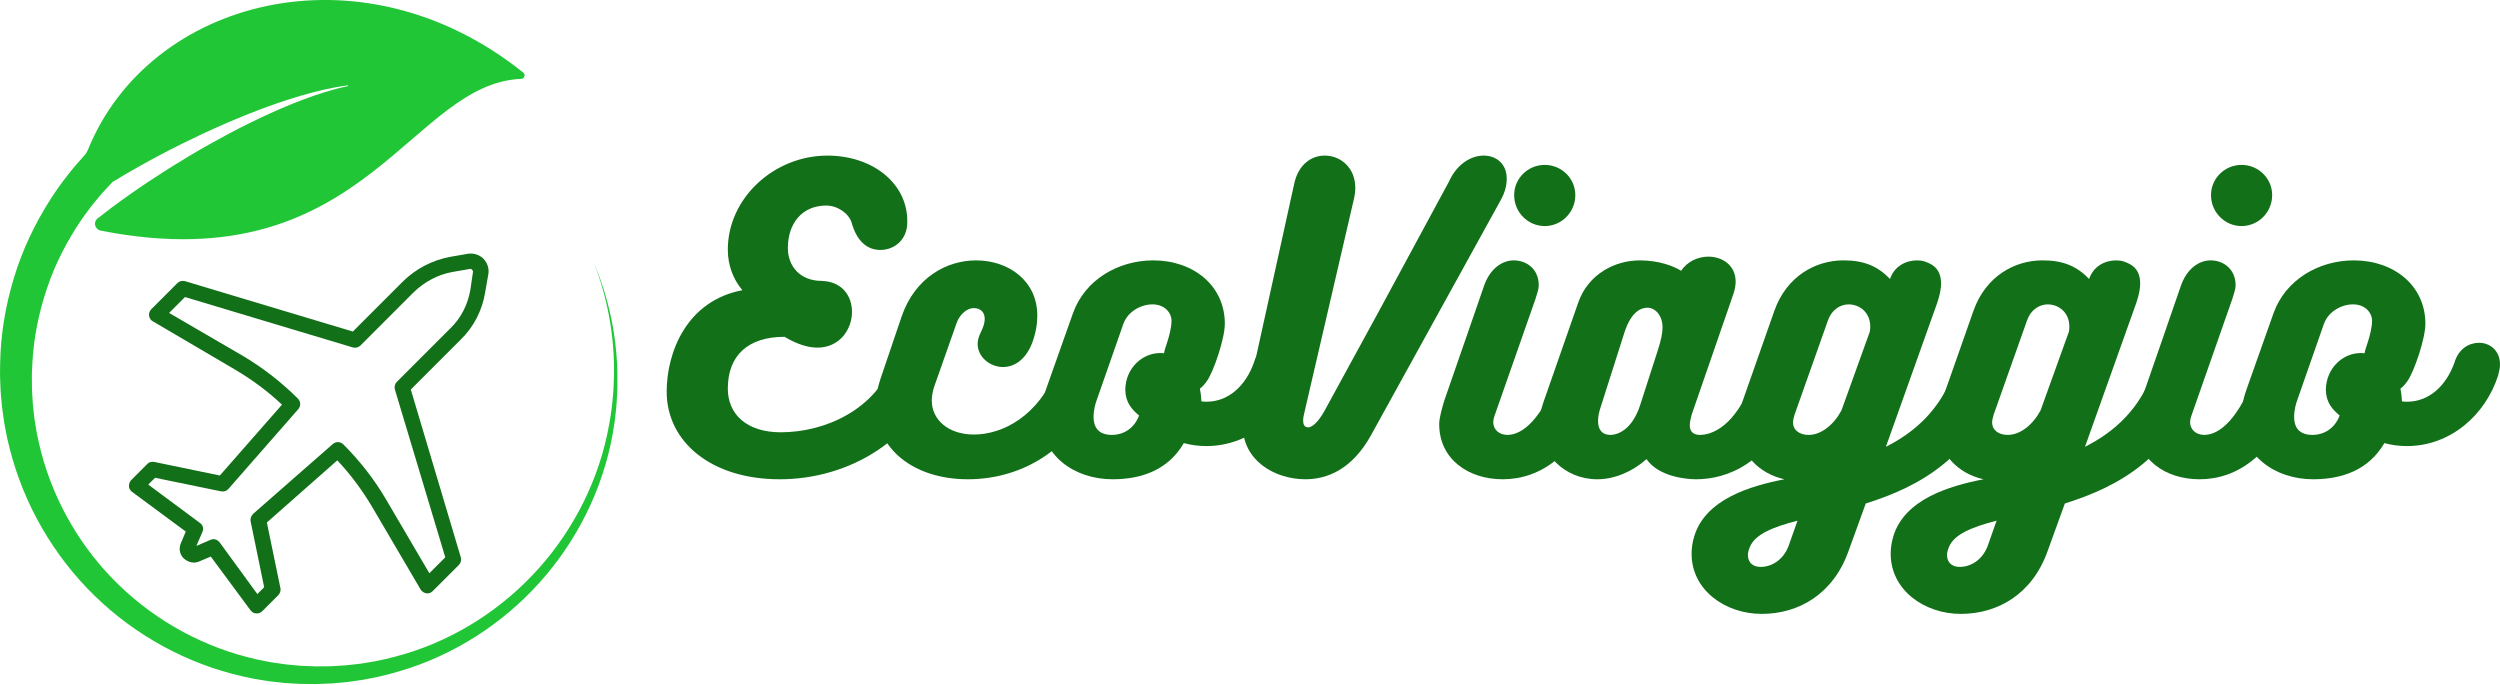
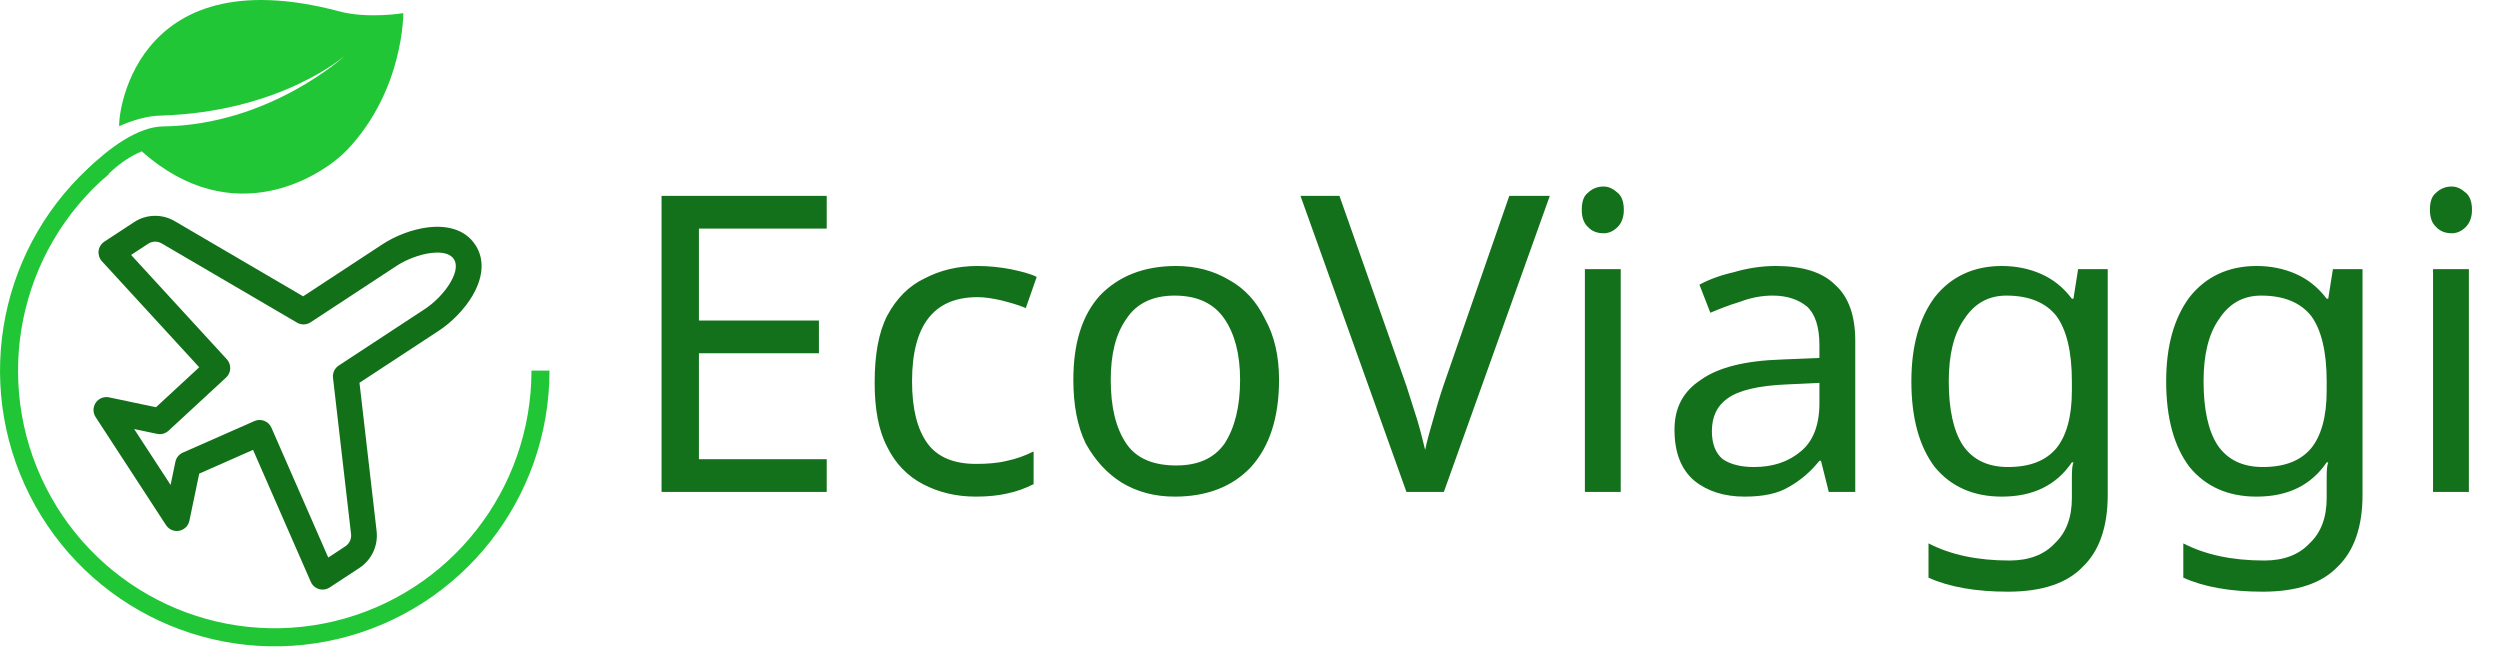
- <svg xmlns="http://www.w3.org/2000/svg" width="476.643" zoomAndPan="magnify" viewBox="0 0 357.482 97.818" height="130.423" preserveAspectRatio="xMidYMid" version="1.0" id="svg34">
-   <defs id="defs2">
-     <g id="g1" />
-     <clipPath id="5a2b6cb32e">
-       <path d="m 11.965,142 h 88.281 v 98.551 H 11.965 Z m 0,0" clip-rule="nonzero" id="path1" />
-     </clipPath>
-     <clipPath id="d7b9c76778">
-       <path d="m 30.402,178.977 h 51.43 v 51.453 H 30.402 Z m 0,0" clip-rule="nonzero" id="path2" />
-     </clipPath>
+ <svg xmlns="http://www.w3.org/2000/svg" width="30.236" height="7.818" fill="currentColor" class="bi bi-tree" viewBox="0 0 30.236 7.818" version="1.1" id="svg1" xml:space="preserve">
+   <defs id="defs1">
+     <linearGradient id="swatch15">
+       <stop style="stop-color:#127019;stop-opacity:1;" offset="0" id="stop15" />
+     </linearGradient>
  </defs>
-   <g id="g35" transform="translate(-11.96484,-142.7176)">
-     <g fill="#127019" fill-opacity="1" id="g5">
-       <g transform="translate(107.399,211.2501)" id="g4">
-         <g id="g3">
-           <path d="m 32.367,-17.062 c -2.453,7.039 -9.758,10.344 -16.156,10.344 -4.906,0 -7.574,-2.613 -7.574,-6.238 0,-4.746 2.883,-7.414 8.105,-7.414 1.816,1.066 3.359,1.547 4.695,1.547 3.199,0 4.957,-2.613 4.957,-5.117 0,-2.188 -1.332,-4.32 -4.316,-4.426 -3.199,0 -4.855,-2.188 -4.855,-4.695 0,-3.465 1.973,-6.078 5.492,-6.078 1.656,0 3.254,1.172 3.629,2.453 0.746,2.668 2.238,3.895 4.105,3.895 1.867,0 3.68,-1.281 3.84,-3.629 0.32,-5.652 -4.746,-9.863 -11.414,-9.863 -7.625,0 -14.238,6.078 -14.238,13.438 0,2.238 0.75,4.211 2.082,5.812 -7.945,1.492 -10.824,8.852 -10.824,14.504 0,7.199 6.398,12.531 16.156,12.531 9.973,0 19.676,-5.707 22.77,-15.836 0.16,-0.43 0.215,-0.855 0.215,-1.227 0,-1.867 -1.496,-2.883 -3.094,-2.883 -1.492,0 -3.039,0.91 -3.574,2.883 z m 0,0" id="path3" />
+   <g id="g16" transform="matrix(1.204133,0,0,1.208388,-5.305632,-4.105461)">
+     <g id="g2">
+       <g id="g17" transform="translate(-2.433217,0.9068767)">
+         <g style="fill:#127019;fill-opacity:1;stroke:none;stroke-width:0;stroke-dasharray:none;stroke-dashoffset:0" id="g1" transform="matrix(0.1414402,0.2163212,-0.2163212,0.1414402,5.279128,1.554937)">
+           <path d="m 22.813,-12.192 c 0.28,-0.56 0.785,-1.151 1.572,-1.151 0.787,0 1.292,0.592 1.572,1.151 0.289,0.579 0.428,1.28 0.428,1.849 v 3.691 l 5.17,2.585 a 1.5,1.5 0 0 1 0.83,1.342 v 1.382 a 0.5,0.5 0 0 1 -0.582,0.493 l -5.507,-0.918 -0.375,2.253 1.318,1.318 a 0.5,0.5 0 0 1 -0.354,0.854 h -5 a 0.5,0.5 0 0 1 -0.354,-0.854 l 1.319,-1.318 -0.376,-2.253 -5.507,0.918 a 0.5,0.5 0 0 1 -0.582,-0.493 v -1.382 a 1.5,1.5 0 0 1 0.83,-1.342 l 5.17,-2.585 v -3.691 c 0,-0.568 0.14,-1.271 0.428,-1.849 m 0.894,0.448 c -0.211,0.421 -0.322,0.97 -0.322,1.401 v 4 a 0.5,0.5 0 0 1 -0.276,0.447 l -5.448,2.724 a 0.5,0.5 0 0 0 -0.276,0.447 v 0.792 l 5.418,-0.903 a 0.5,0.5 0 0 1 0.575,0.41 l 0.5,3 a 0.5,0.5 0 0 1 -0.14,0.437 l -0.645,0.646 h 2.586 l -0.647,-0.646 a 0.5,0.5 0 0 1 -0.14,-0.436 l 0.5,-3 a 0.5,0.5 0 0 1 0.576,-0.411 l 5.417,0.903 v -0.792 a 0.5,0.5 0 0 0 -0.276,-0.447 l -5.448,-2.724 a 0.5,0.5 0 0 1 -0.276,-0.447 v -4 c 0,-0.432 -0.11,-0.979 -0.322,-1.401 -0.22,-0.44 -0.465,-0.599 -0.678,-0.599 -0.213,0 -0.458,0.158 -0.678,0.599" id="path1-5" style="fill:#127019;fill-opacity:1;stroke:none;stroke-width:0;stroke-dasharray:none;stroke-dashoffset:0" />
+         </g>
+         <g id="g15">
+           <path d="m 10.89,2.622 c 0,0 -0.354,0.059 -0.64,-0.017 -2.119,-0.562 -2.232,1.128 -2.212,1.148 0,0 0.21,-0.1 0.403,-0.105 1.229,-0.034 1.873,-0.608 1.873,-0.608 0,0 -0.758,0.703 -1.84,0.716 -0.239,0.003 -0.542,0.208 -0.782,0.457 0,0 0.145,0.033 0.203,0.054 0.105,-0.111 0.227,-0.202 0.368,-0.262 0.929,0.823 1.826,0.237 2.067,-0.018 0.568,-0.601 0.56,-1.365 0.56,-1.365 z" id="path1" style="fill:#21c637;fill-opacity:1;stroke-width:0.099" />
+           <path style="display:inline;fill:none;fill-opacity:1;stroke:#21c637;stroke-width:0.181;stroke-dasharray:none;stroke-dashoffset:0;stroke-opacity:1;paint-order:normal" id="path2" d="M 12.268,6.2 A 2.669,2.669 0 0 1 10.219,8.796 2.669,2.669 0 0 1 7.218,7.406 2.669,2.669 0 0 1 7.874,4.164" />
        </g>
      </g>
-     </g>
-     <g fill="#127019" fill-opacity="1" id="g8">
-       <g transform="translate(137.3616,211.2501)" id="g7">
-         <g id="g6">
-           <path d="m 25.809,-15.836 c -2.719,6.879 -7.891,9.438 -11.945,9.438 -3.68,0 -6.023,-2.133 -6.023,-4.852 0,-0.59 0.105,-1.227 0.32,-1.922 l 3.25,-9.223 c 0.48,-1.281 1.547,-2.082 2.402,-2.082 1.066,0 1.598,0.641 1.598,1.547 0,0.586 -0.211,1.227 -0.586,1.973 -0.266,0.535 -0.426,1.066 -0.426,1.602 0,1.863 1.758,3.305 3.625,3.305 1.547,0 3.199,-0.961 4.16,-3.414 0.531,-1.438 0.746,-2.719 0.746,-3.945 0,-5.012 -4.16,-7.891 -8.746,-7.891 -4.211,0 -8.746,2.453 -10.664,8.051 l -3.039,8.957 c -0.426,1.281 -0.641,2.562 -0.641,3.734 C -0.16,-4.426 5.172,0 13.012,0 20.902,0 28.688,-4.48 32.102,-14.184 c 0.16,-0.375 0.215,-0.746 0.215,-1.066 0,-1.707 -1.656,-2.773 -3.309,-2.773 -1.332,0 -2.664,0.641 -3.199,2.188 z m 0,0" id="path5" />
-         </g>
-       </g>
-     </g>
-     <g fill="#127019" fill-opacity="1" id="g11">
-       <g transform="translate(161.1931,211.2501)" id="g10">
-         <g id="g9">
-           <path d="m 22.555,-11.145 c 0,0.055 0,-0.801 -0.211,-1.812 0.371,-0.266 0.746,-0.695 1.066,-1.176 0.906,-1.332 2.504,-5.969 2.504,-8.105 0,-5.438 -4.477,-9.062 -10.238,-9.062 -5.012,0 -9.758,2.773 -11.465,7.52 L 0.32,-12.797 C -0.16,-11.465 -0.375,-10.133 -0.375,-8.957 -0.375,-3.359 4.426,0 9.863,0 c 4.16,0 7.945,-1.332 10.188,-5.172 0.961,0.266 2.078,0.426 3.199,0.426 6.293,0 11.25,-4.48 13.062,-10.078 0.16,-0.586 0.27,-1.121 0.27,-1.602 0,-1.973 -1.441,-3.09 -2.988,-3.09 -1.438,0 -2.934,0.852 -3.52,2.824 -1.172,3.309 -3.625,5.602 -6.77,5.602 -0.215,0 -0.535,0 -0.75,-0.055 z m -4.957,-8.211 c -0.16,0.477 -0.32,0.906 -0.375,1.332 -2.93,-0.32 -5.543,2.078 -5.543,5.277 0.051,1.816 0.957,2.773 1.973,3.629 -0.695,1.863 -2.242,2.773 -3.895,2.773 -2.078,0 -2.613,-1.281 -2.613,-2.562 0,-1.012 0.27,-1.973 0.48,-2.504 l 3.785,-10.828 c 0.641,-1.758 2.508,-2.77 4.16,-2.77 1.652,0 2.719,1.117 2.719,2.344 0,0.961 -0.32,2.188 -0.691,3.309 z m 0,0" id="path8" />
-         </g>
-       </g>
-     </g>
-     <g fill="#127019" fill-opacity="1" id="g14">
-       <g transform="translate(189.0231,211.2501)" id="g13">
-         <g id="g12">
-           <path d="m 18.984,-6.293 18.504,-33.539 c 0.691,-1.227 0.906,-2.242 0.906,-3.148 0,-2.133 -1.492,-3.305 -3.309,-3.305 -1.703,0 -3.785,1.117 -4.957,3.73 -8.16,15.145 -12.797,23.676 -17.863,32.902 -0.801,1.387 -1.762,2.453 -2.508,2.188 -0.266,-0.055 -0.48,-0.375 -0.48,-0.961 0,-0.266 0.055,-0.586 0.16,-1.012 l 7.148,-30.824 c 0.105,-0.477 0.156,-0.957 0.156,-1.387 0,-2.984 -2.184,-4.637 -4.371,-4.637 -1.918,0 -3.785,1.277 -4.371,4.051 L 0.906,-10.023 C 0.691,-9.172 0.641,-8.371 0.641,-7.68 0.641,-2.668 5.227,0 9.598,0 c 3.094,0 6.668,-1.387 9.387,-6.293 z m 0,0" id="path11" />
-         </g>
-       </g>
-     </g>
-     <g fill="#127019" fill-opacity="1" id="g17">
-       <g transform="translate(218.5059,211.2501)" id="g16">
-         <g id="g15">
-           <path d="m 14.344,-36.207 c 2.398,0 4.375,-1.973 4.375,-4.426 0,-2.398 -1.977,-4.32 -4.375,-4.32 -2.398,0 -4.371,1.922 -4.371,4.32 0,2.453 1.973,4.426 4.371,4.426 z m -7.199,27.195 5.867,-16.746 c 0.211,-0.691 0.48,-1.438 0.48,-1.973 0,-2.344 -1.762,-3.57 -3.574,-3.57 -1.652,0 -3.414,1.172 -4.266,3.68 C 3.945,-22.609 1.707,-16.266 0,-11.305 -0.32,-10.238 -0.746,-8.797 -0.746,-7.891 -0.746,-2.879 3.414,0 8.32,0 c 5.223,0 10.984,-3.199 14.715,-14.238 0.109,-0.32 0.16,-0.641 0.16,-0.961 0,-1.652 -1.598,-2.664 -3.199,-2.664 -1.438,0 -2.879,0.746 -3.52,2.398 -2.504,6.934 -5.332,9.121 -7.465,9.121 -1.227,0 -2.027,-0.801 -2.027,-1.816 0,-0.266 0.055,-0.531 0.16,-0.852 z m 0,0" id="path14" />
-         </g>
-       </g>
-     </g>
-     <g fill="#127019" fill-opacity="1" id="g20">
-       <g transform="translate(233.2207,211.2501)" id="g19">
-         <g id="g18">
-           <path d="m 33.434,-18.023 c -1.492,0 -3.145,0.906 -3.785,2.934 -2.078,6.559 -5.438,8.746 -7.84,8.746 -0.906,0 -1.438,-0.48 -1.438,-1.336 0,-0.426 0.105,-0.957 0.266,-1.547 l 5.973,-17.277 c 0.215,-0.637 0.32,-1.227 0.32,-1.758 0,-2.348 -1.922,-3.574 -3.895,-3.574 -1.492,0 -3.039,0.695 -3.891,2.027 -1.121,-0.691 -3.199,-1.492 -5.922,-1.492 -3.516,0 -7.355,1.918 -8.797,6.023 l -5.012,14.348 C -0.906,-9.973 -1.121,-9.012 -1.121,-8.051 -1.121,-3.625 2.453,0 7.145,0 9.652,0 12.211,-1.121 14.184,-2.879 15.891,-0.426 19.676,0 21.277,0 c 4.426,0 10.344,-2.238 13.758,-10.879 0.746,-2.078 1.332,-3.414 1.332,-4.371 0,-1.812 -1.387,-2.773 -2.934,-2.773 z m -17.598,-0.535 -2.559,7.945 c -1.121,3.469 -3.145,4.27 -4.266,4.27 -1.172,0 -1.758,-0.75 -1.758,-1.977 0,-0.691 0.16,-1.332 0.316,-1.812 l 3.414,-10.719 c 1.016,-3.25 2.508,-3.68 3.359,-3.68 1.016,0 2.133,1.016 2.133,2.828 0,0.801 -0.211,1.812 -0.641,3.145 z m 0,0" id="path17" />
-         </g>
-       </g>
-     </g>
-     <g fill="#127019" fill-opacity="1" id="g23">
-       <g transform="translate(261.2106,211.2501)" id="g22">
-         <g id="g21">
-           <path d="m 20.422,-4.641 7.359,-20.637 c 0.375,-1.117 0.535,-2.023 0.535,-2.719 0,-2.398 -1.652,-2.879 -2.348,-3.145 -0.32,-0.109 -0.691,-0.16 -1.066,-0.16 -1.598,0 -3.254,0.801 -3.891,2.664 -1.816,-1.918 -3.84,-2.664 -6.668,-2.664 -3.945,0 -8.105,2.238 -9.863,7.199 l -4.535,12.902 C -0.426,-10.078 -0.641,-8.906 -0.641,-7.84 -0.641,-3.625 2.293,-0.801 5.918,0 0.961,0.961 -5.387,2.879 -6.984,8.16 c -0.27,0.906 -0.375,1.703 -0.375,2.504 0,5.172 4.801,8.586 10.027,8.586 5.277,0 10.238,-2.824 12.422,-9.012 l 2.453,-6.773 c 7.625,-2.398 15.465,-6.559 19.145,-17.758 0.16,-0.426 0.215,-0.852 0.215,-1.223 0,-1.816 -1.387,-2.883 -2.988,-2.883 -1.438,0 -2.984,0.906 -3.73,2.988 -1.977,5.438 -5.547,8.637 -9.762,10.77 z m -2.293,-16.477 -4.051,11.254 c -1.066,2.023 -2.879,3.52 -4.691,3.52 -1.281,0 -2.242,-0.641 -2.242,-1.816 0,-0.266 0.109,-0.691 0.215,-1.066 l 4.797,-13.543 c 0.535,-1.492 1.762,-2.238 2.934,-2.238 1.652,0 3.094,1.227 3.094,3.145 0,0.215 0,0.48 -0.055,0.746 z M 7.785,5.918 6.504,9.547 c -0.746,1.973 -2.398,2.984 -3.996,2.984 -1.227,0 -1.816,-0.746 -1.816,-1.707 0,-0.32 0.109,-0.746 0.27,-1.117 C 1.707,7.84 4.32,6.824 7.785,5.918 Z m 0,0" id="path20" />
-         </g>
-       </g>
-     </g>
-     <g fill="#127019" fill-opacity="1" id="g26">
-       <g transform="translate(289.6805,211.2501)" id="g25">
-         <g id="g24">
-           <path d="m 20.422,-4.641 7.359,-20.637 c 0.375,-1.117 0.535,-2.023 0.535,-2.719 0,-2.398 -1.652,-2.879 -2.348,-3.145 -0.32,-0.109 -0.691,-0.16 -1.066,-0.16 -1.598,0 -3.254,0.801 -3.891,2.664 -1.816,-1.918 -3.84,-2.664 -6.668,-2.664 -3.945,0 -8.105,2.238 -9.863,7.199 l -4.535,12.902 C -0.426,-10.078 -0.641,-8.906 -0.641,-7.84 -0.641,-3.625 2.293,-0.801 5.918,0 0.961,0.961 -5.387,2.879 -6.984,8.16 c -0.27,0.906 -0.375,1.703 -0.375,2.504 0,5.172 4.801,8.586 10.027,8.586 5.277,0 10.238,-2.824 12.422,-9.012 l 2.453,-6.773 c 7.625,-2.398 15.465,-6.559 19.145,-17.758 0.16,-0.426 0.215,-0.852 0.215,-1.223 0,-1.816 -1.387,-2.883 -2.988,-2.883 -1.438,0 -2.984,0.906 -3.73,2.988 -1.977,5.438 -5.547,8.637 -9.762,10.77 z m -2.293,-16.477 -4.051,11.254 c -1.066,2.023 -2.879,3.52 -4.691,3.52 -1.281,0 -2.242,-0.641 -2.242,-1.816 0,-0.266 0.109,-0.691 0.215,-1.066 l 4.797,-13.543 c 0.535,-1.492 1.762,-2.238 2.934,-2.238 1.652,0 3.094,1.227 3.094,3.145 0,0.215 0,0.48 -0.055,0.746 z M 7.785,5.918 6.504,9.547 c -0.746,1.973 -2.398,2.984 -3.996,2.984 -1.227,0 -1.816,-0.746 -1.816,-1.707 0,-0.32 0.109,-0.746 0.27,-1.117 C 1.707,7.84 4.32,6.824 7.785,5.918 Z m 0,0" id="path23" />
-         </g>
-       </g>
-     </g>
-     <g fill="#127019" fill-opacity="1" id="g29">
-       <g transform="translate(318.1503,211.2501)" id="g28">
-         <g id="g27">
-           <path d="m 14.344,-36.207 c 2.398,0 4.375,-1.973 4.375,-4.426 0,-2.398 -1.977,-4.32 -4.375,-4.32 -2.398,0 -4.371,1.922 -4.371,4.32 0,2.453 1.973,4.426 4.371,4.426 z m -7.199,27.195 5.867,-16.746 c 0.211,-0.691 0.48,-1.438 0.48,-1.973 0,-2.344 -1.762,-3.57 -3.574,-3.57 -1.652,0 -3.414,1.172 -4.266,3.68 C 3.945,-22.609 1.707,-16.266 0,-11.305 -0.32,-10.238 -0.746,-8.797 -0.746,-7.891 -0.746,-2.879 3.414,0 8.32,0 c 5.223,0 10.984,-3.199 14.715,-14.238 0.109,-0.32 0.16,-0.641 0.16,-0.961 0,-1.652 -1.598,-2.664 -3.199,-2.664 -1.438,0 -2.879,0.746 -3.52,2.398 -2.504,6.934 -5.332,9.121 -7.465,9.121 -1.227,0 -2.027,-0.801 -2.027,-1.816 0,-0.266 0.055,-0.531 0.16,-0.852 z m 0,0" id="path26" />
-         </g>
-       </g>
-     </g>
-     <g fill="#127019" fill-opacity="1" id="g32">
-       <g transform="translate(332.865,211.2501)" id="g31">
-         <g id="g30">
-           <path d="m 22.555,-11.145 c 0,0.055 0,-0.801 -0.211,-1.812 0.371,-0.266 0.746,-0.695 1.066,-1.176 0.906,-1.332 2.504,-5.969 2.504,-8.105 0,-5.438 -4.477,-9.062 -10.238,-9.062 -5.012,0 -9.758,2.773 -11.465,7.52 L 0.32,-12.797 C -0.16,-11.465 -0.375,-10.133 -0.375,-8.957 -0.375,-3.359 4.426,0 9.863,0 c 4.16,0 7.945,-1.332 10.188,-5.172 0.961,0.266 2.078,0.426 3.199,0.426 6.293,0 11.25,-4.48 13.062,-10.078 0.16,-0.586 0.27,-1.121 0.27,-1.602 0,-1.973 -1.441,-3.09 -2.988,-3.09 -1.438,0 -2.934,0.852 -3.52,2.824 -1.172,3.309 -3.625,5.602 -6.77,5.602 -0.215,0 -0.535,0 -0.75,-0.055 z m -4.957,-8.211 c -0.16,0.477 -0.32,0.906 -0.375,1.332 -2.93,-0.32 -5.543,2.078 -5.543,5.277 0.051,1.816 0.957,2.773 1.973,3.629 -0.695,1.863 -2.242,2.773 -3.895,2.773 -2.078,0 -2.613,-1.281 -2.613,-2.562 0,-1.012 0.27,-1.973 0.48,-2.504 l 3.785,-10.828 c 0.641,-1.758 2.508,-2.77 4.16,-2.77 1.652,0 2.719,1.117 2.719,2.344 0,0.961 -0.32,2.188 -0.691,3.309 z m 0,0" id="path29" />
-         </g>
-       </g>
-     </g>
-     <g clip-path="url(#5a2b6cb32e)" id="g33">
-       <path fill="#21c637" d="m 100.25,197.59 c 0.012,0.984 -0.074,1.969 -0.129,2.953 -0.027,0.492 -0.102,0.98 -0.152,1.473 -0.055,0.488 -0.098,0.984 -0.188,1.469 -1.137,7.828 -4.566,15.316 -9.688,21.414 -5.117,6.098 -11.945,10.816 -19.578,13.355 -1.906,0.617 -3.848,1.164 -5.832,1.512 l -0.742,0.145 c -0.246,0.047 -0.496,0.074 -0.746,0.109 l -1.492,0.215 -1.504,0.141 -0.754,0.066 -0.754,0.031 -1.512,0.062 -1.512,-0.016 -0.758,-0.008 c -0.25,-0.008 -0.504,-0.027 -0.754,-0.043 l -1.512,-0.09 -1.508,-0.168 -0.754,-0.086 -0.746,-0.121 -1.496,-0.25 -1.484,-0.32 C 38.754,237.648 31.348,233.617 25.504,227.918 19.652,222.23 15.383,214.879 13.359,206.902 l -0.363,-1.5 -0.293,-1.516 C 12.656,203.633 12.598,203.379 12.562,203.125 l -0.109,-0.762 c -0.07,-0.512 -0.152,-1.02 -0.207,-1.531 -0.086,-1.027 -0.215,-2.051 -0.23,-3.082 -0.02,-0.516 -0.051,-1.031 -0.051,-1.547 l 0.02,-1.547 c 0.07,-4.125 0.762,-8.246 1.973,-12.211 1.191,-3.977 3.004,-7.758 5.242,-11.266 0.266,-0.445 0.578,-0.863 0.871,-1.293 0.301,-0.422 0.586,-0.859 0.906,-1.27 0.645,-0.816 1.258,-1.66 1.961,-2.434 0.34,-0.395 0.68,-0.793 1.027,-1.176 0.258,-0.266 0.453,-0.578 0.594,-0.918 8.711,-21.469 38.965,-29.633 62.23,-10.988 0.363,0.289 0.172,0.875 -0.289,0.895 -7.781,0.312 -13.312,7.16 -21.234,13.293 -8.395,6.5 -19.465,12.191 -38.73,8.441 -0.078,-0.012 -0.152,-0.031 -0.227,-0.047 -0.797,-0.195 -1.039,-1.215 -0.395,-1.727 0.68,-0.535 1.367,-1.062 2.062,-1.586 1.75,-1.305 3.547,-2.562 5.375,-3.777 0.914,-0.605 1.836,-1.203 2.766,-1.789 0.93,-0.586 1.867,-1.16 2.812,-1.723 1.887,-1.129 3.805,-2.207 5.75,-3.242 1.945,-1.031 3.922,-2.008 5.926,-2.918 2.008,-0.91 4.047,-1.75 6.129,-2.477 1.043,-0.359 2.098,-0.691 3.164,-0.977 0.594,-0.156 1.191,-0.301 1.793,-0.43 0.074,-0.016 0.055,-0.117 -0.016,-0.109 -0.613,0.078 -1.227,0.18 -1.836,0.293 -1.09,0.203 -2.176,0.453 -3.25,0.738 -2.156,0.566 -4.273,1.254 -6.367,2.016 -2.094,0.766 -4.164,1.598 -6.207,2.488 -2.043,0.891 -4.062,1.836 -6.062,2.828 -1,0.496 -1.992,1.008 -2.98,1.527 -0.988,0.523 -1.973,1.055 -2.949,1.602 -1.324,0.738 -2.637,1.504 -3.938,2.297 l -0.098,0.094 c -0.32,0.328 -0.625,0.672 -0.938,1.008 -0.641,0.66 -1.199,1.391 -1.793,2.09 -0.293,0.355 -0.551,0.734 -0.832,1.098 -0.27,0.371 -0.559,0.73 -0.805,1.117 -2.066,3.039 -3.781,6.34 -4.941,9.844 -1.184,3.492 -1.922,7.152 -2.094,10.863 l -0.062,1.391 c -0.012,0.461 0.008,0.926 0.008,1.395 -0.016,0.93 0.074,1.852 0.121,2.781 0.035,0.465 0.102,0.926 0.148,1.387 l 0.074,0.695 c 0.027,0.23 0.074,0.457 0.109,0.688 l 0.223,1.379 0.289,1.363 c 1.613,7.27 5.285,14.102 10.516,19.508 5.227,5.406 11.973,9.367 19.312,11.262 l 1.379,0.34 1.395,0.277 0.699,0.137 0.703,0.098 1.41,0.199 1.418,0.133 c 0.238,0.019 0.473,0.047 0.711,0.062 l 0.711,0.027 1.426,0.055 1.43,-0.012 0.711,-0.012 0.715,-0.043 1.426,-0.09 1.418,-0.156 c 0.238,-0.027 0.477,-0.047 0.711,-0.082 l 0.707,-0.117 c 1.887,-0.27 3.742,-0.738 5.578,-1.27 7.324,-2.191 14.02,-6.504 19.148,-12.258 5.133,-5.746 8.715,-12.938 10.059,-20.602 0.105,-0.473 0.164,-0.957 0.234,-1.438 0.062,-0.484 0.148,-0.961 0.191,-1.445 0.086,-0.969 0.199,-1.938 0.215,-2.91 0.047,-0.973 0.07,-1.949 0.039,-2.922 -0.023,-0.977 -0.082,-1.949 -0.172,-2.922 -0.363,-3.887 -1.258,-7.73 -2.672,-11.387 1.523,3.613 2.543,7.441 3.023,11.348 0.121,0.977 0.207,1.957 0.262,2.941 0.062,0.984 0.07,1.969 0.051,2.957" fill-opacity="1" fill-rule="nonzero" id="path32" />
-     </g>
-     <g clip-path="url(#d7b9c76778)" id="g34">
-       <path fill="#127019" d="m 79.211,184.223 c -0.379,2.109 -1.355,4.008 -2.871,5.469 l -7.641,7.641 c -0.27,0.27 -0.379,0.703 -0.27,1.082 l 7.207,23.996 -2.277,2.277 -6.23,-10.617 c -1.68,-2.871 -3.738,-5.469 -6.066,-7.805 -0.434,-0.43 -1.082,-0.43 -1.516,-0.051 l -11.375,9.969 c -0.273,0.27 -0.434,0.648 -0.383,1.027 l 1.949,9.48 -0.973,0.977 -5.414,-7.422 c -0.223,-0.273 -0.547,-0.434 -0.871,-0.434 -0.164,0 -0.273,0.051 -0.434,0.105 l -2.004,0.867 0.867,-2.004 c 0.215,-0.484 0.055,-1.027 -0.379,-1.301 l -7.367,-5.469 0.973,-0.973 9.484,1.949 c 0.379,0.055 0.758,-0.055 1.027,-0.379 l 9.965,-11.379 c 0.379,-0.434 0.379,-1.082 -0.055,-1.516 -2.328,-2.328 -4.98,-4.387 -7.797,-6.066 l -10.617,-6.18 2.273,-2.273 24,7.207 c 0.379,0.109 0.812,0 1.082,-0.27 l 7.637,-7.641 c 1.52,-1.461 3.418,-2.492 5.473,-2.871 l 2.492,-0.434 c 0.219,-0.055 0.328,0.055 0.379,0.109 0.055,0.055 0.164,0.215 0.109,0.379 z m 1.895,-4.496 c -0.594,-0.598 -1.461,-0.867 -2.328,-0.707 l -2.492,0.434 c -2.547,0.488 -4.82,1.68 -6.664,3.469 l -7.203,7.203 -24,-7.203 c -0.379,-0.109 -0.812,0 -1.082,0.27 l -3.738,3.738 c -0.215,0.215 -0.379,0.594 -0.324,0.918 0.051,0.328 0.215,0.652 0.539,0.812 l 11.812,6.938 c 2.383,1.41 4.656,3.086 6.66,4.984 l -8.887,10.129 -9.422,-1.949 c -0.379,-0.055 -0.758,0.055 -0.973,0.324 l -2.277,2.277 c -0.215,0.215 -0.324,0.539 -0.324,0.867 0,0.324 0.164,0.594 0.434,0.812 l 7.691,5.684 -0.707,1.68 c -0.324,0.758 -0.16,1.625 0.434,2.172 0.598,0.535 1.41,0.758 2.168,0.434 l 1.68,-0.711 5.691,7.695 c 0.215,0.27 0.484,0.434 0.809,0.434 h 0.109 c 0.273,0 0.543,-0.109 0.758,-0.324 l 2.277,-2.273 c 0.27,-0.273 0.379,-0.652 0.324,-0.977 l -1.949,-9.426 10.07,-8.883 c 1.902,2.004 3.578,4.277 4.988,6.66 l 6.934,11.812 c 0.16,0.27 0.484,0.484 0.812,0.539 0.324,0.055 0.648,-0.055 0.918,-0.324 l 3.742,-3.742 c 0.27,-0.266 0.379,-0.703 0.27,-1.082 l -7.152,-23.996 7.152,-7.152 c 1.844,-1.789 3.035,-4.117 3.469,-6.66 l 0.434,-2.492 c 0.215,-0.867 -0.055,-1.734 -0.648,-2.383 h -0.004" fill-opacity="1" fill-rule="nonzero" id="path33" />
+       <text xml:space="preserve" style="font-size:4.151px;opacity:0.99;fill:none;fill-opacity:1;stroke:#21c637;stroke-width:0;stroke-dasharray:none;stroke-dashoffset:0;stroke-opacity:1;paint-order:normal" x="10.625" y="8.335" id="text17" transform="scale(1.001765,0.9982377)">
+         <tspan id="tspan17" style="font-style:normal;font-variant:normal;font-weight:normal;font-stretch:normal;font-size:4.151px;font-family:'Protest Riot';-inkscape-font-specification:'Protest Riot';opacity:1;fill:#127019;fill-opacity:1;stroke-width:0" x="10.625" y="8.335">EcoViaggio</tspan>
+       </text>
    </g>
  </g>
</svg>
